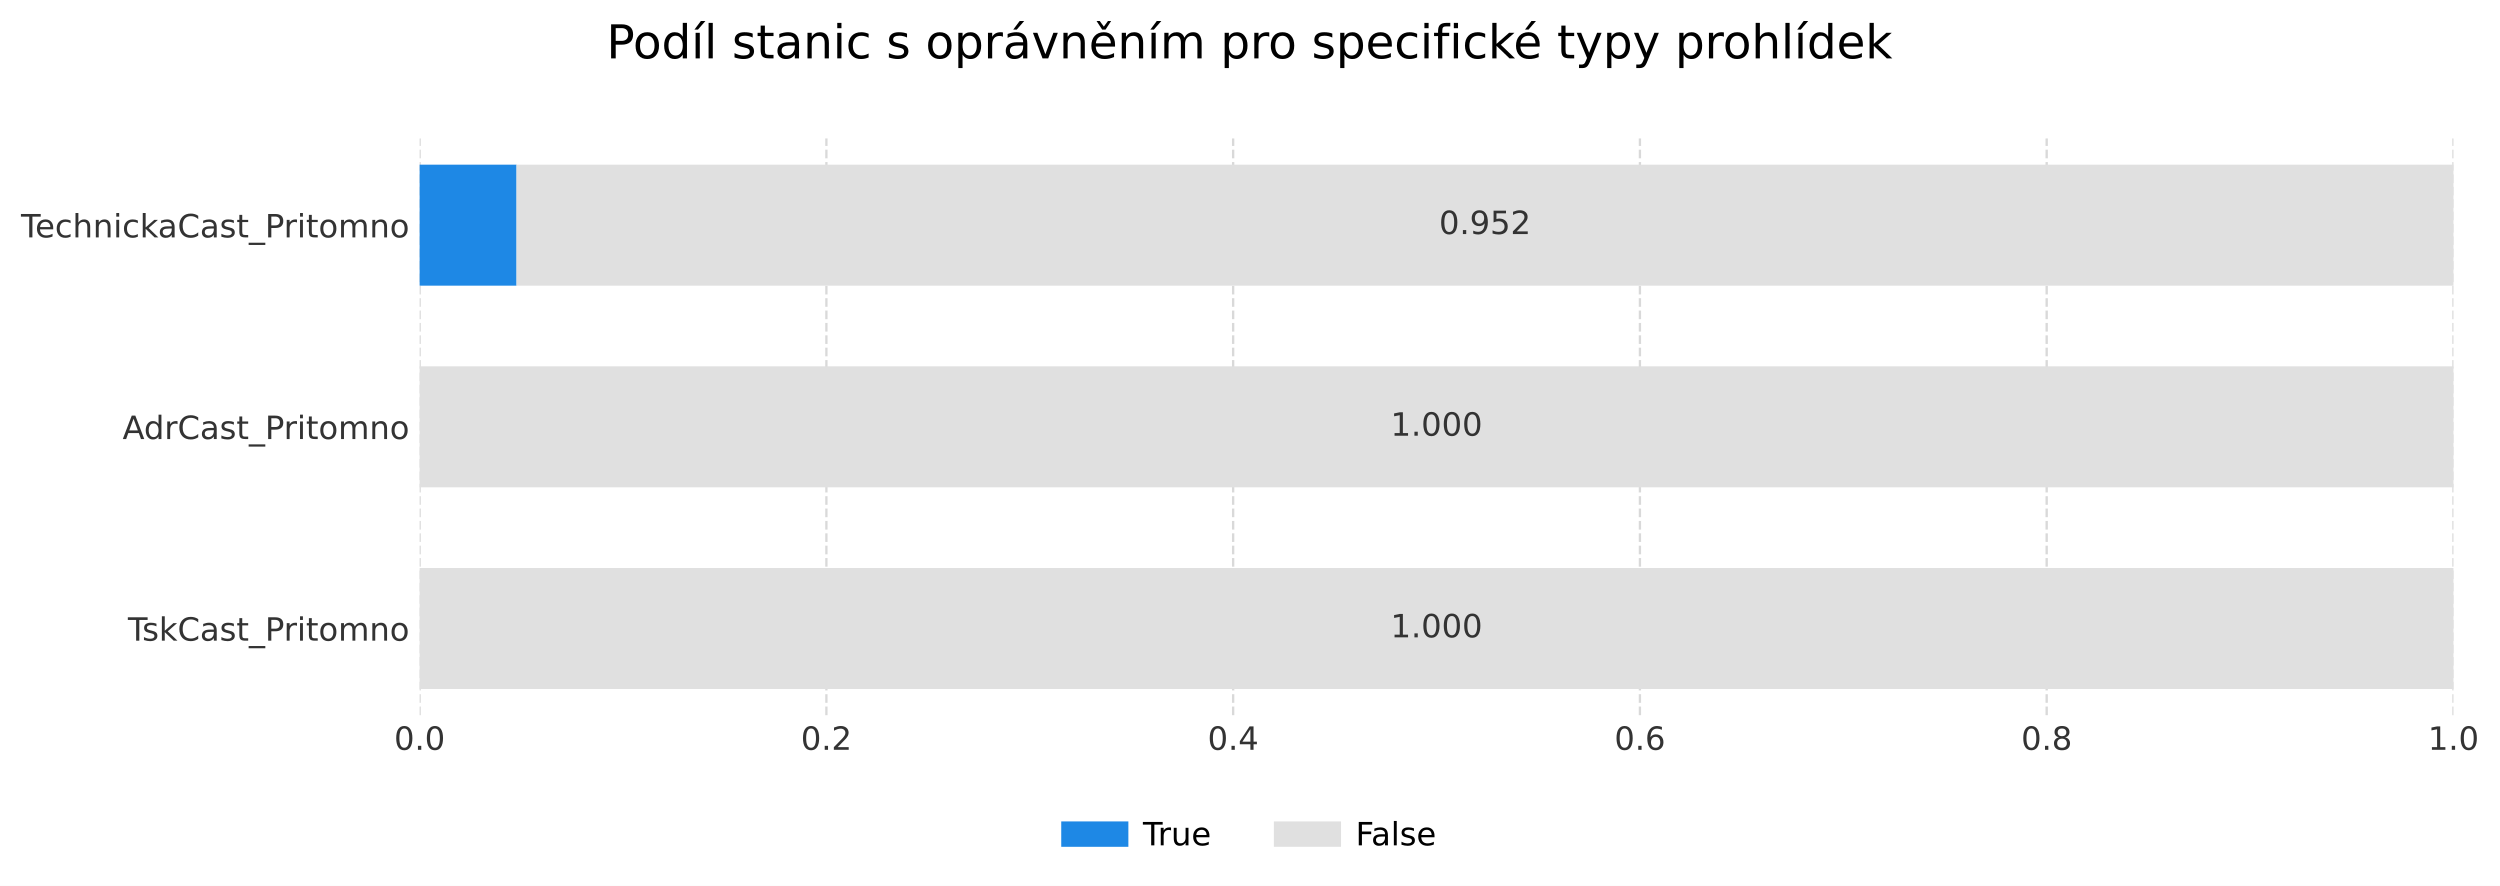
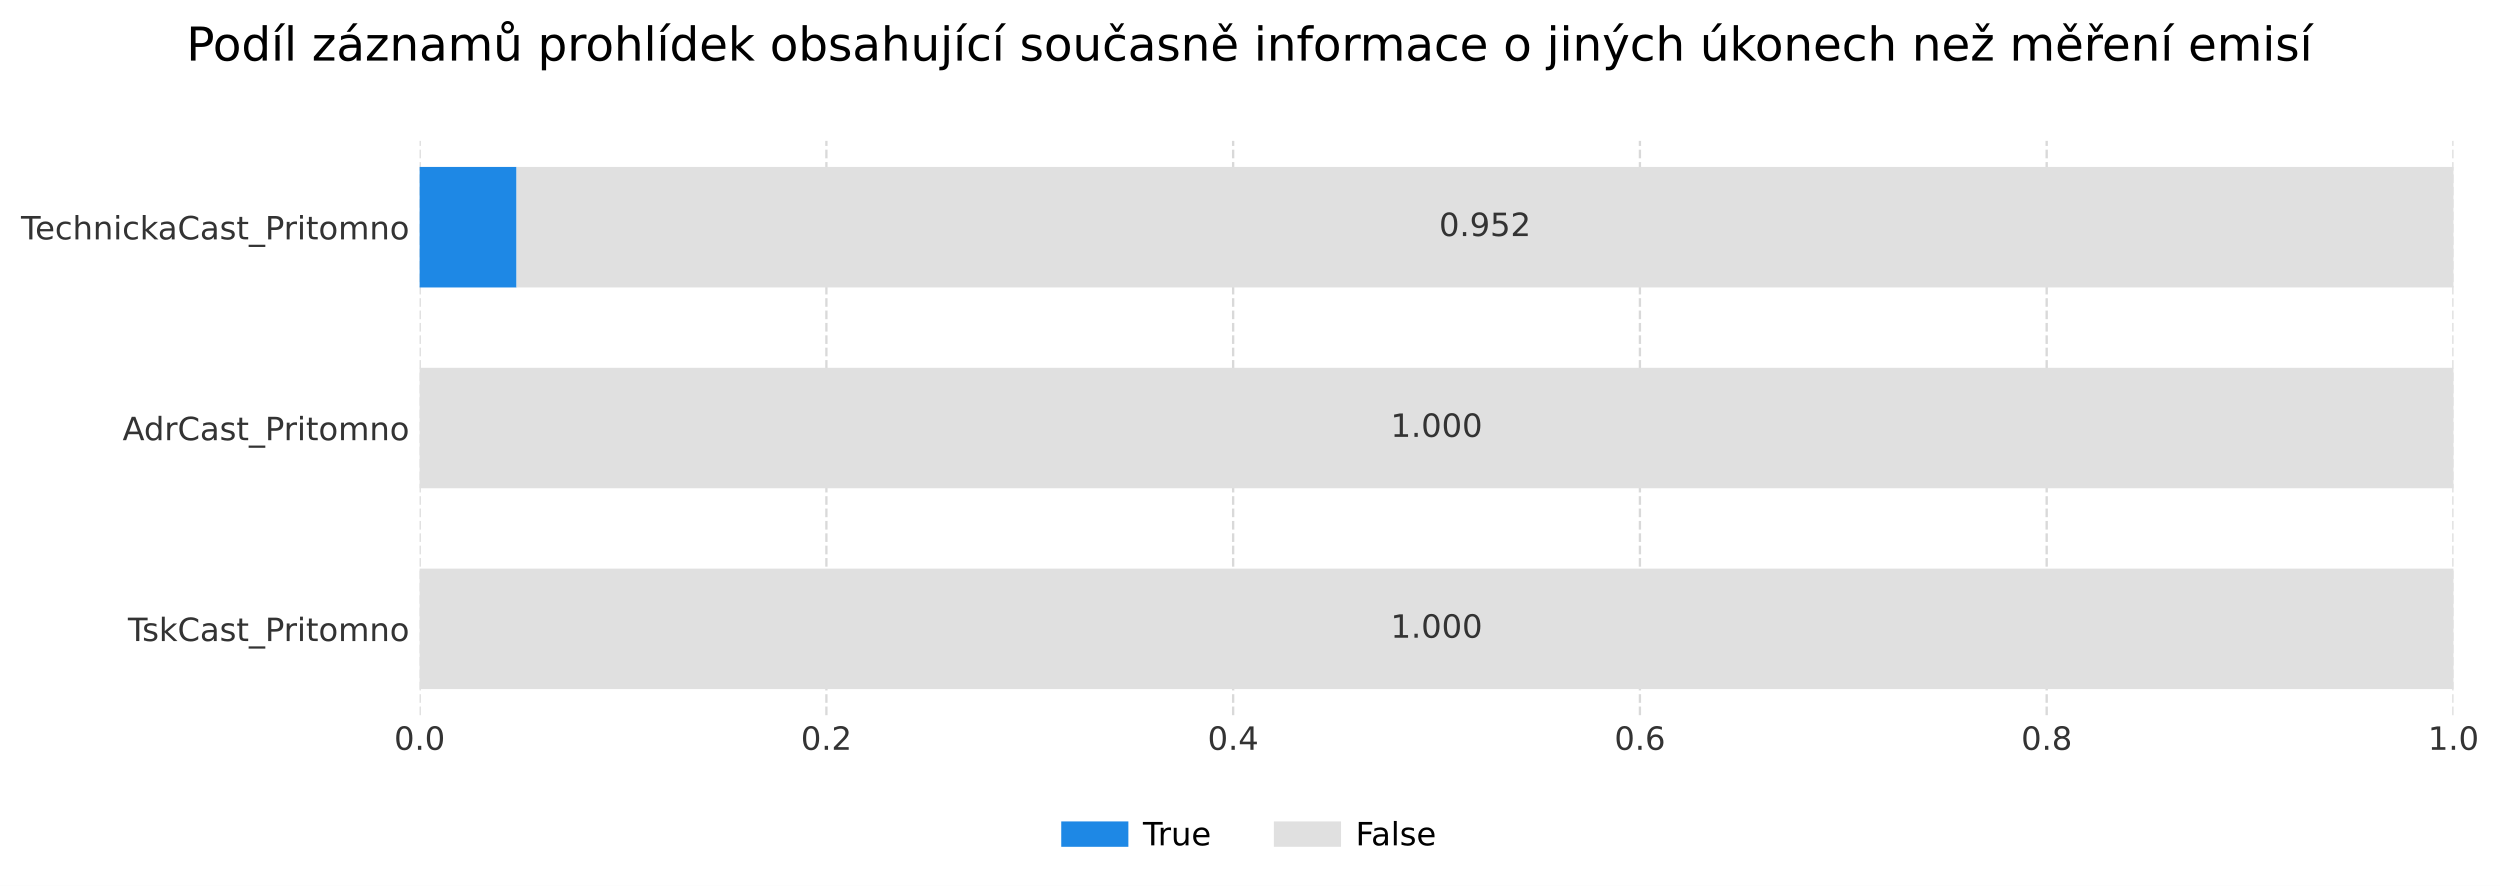
<svg xmlns="http://www.w3.org/2000/svg" xmlns:xlink="http://www.w3.org/1999/xlink" width="856.554pt" height="303.524pt" viewBox="0 0 856.554 303.524" version="1.1">
  <defs>
    <style type="text/css">*{stroke-linejoin: round; stroke-linecap: butt}</style>
  </defs>
  <g id="figure_1">
    <g id="patch_1">
      <path d="M -0 303.524  L 856.554 303.524  L 856.554 0  L -0 0  z " style="fill: #ffffff" />
    </g>
    <g id="axes_1">
      <g id="patch_2">
-         <path d="M 143.773 245.044  L 840.607 245.044  L 840.607 47.448  L 143.773 47.448  z " style="fill: #ffffff" />
+         <path d="M 143.773 245.044  L 840.607 245.044  L 840.607 48.258  L 143.773 48.258  z " style="fill: #ffffff" />
      </g>
      <g id="matplotlib.axis_1">
        <g id="xtick_1">
          <g id="line2d_1">
-             <path d="M 143.773 245.044  L 143.773 47.448  " clip-path="url(#paced096483)" style="fill: none; stroke-dasharray: 2.96,1.28; stroke-dashoffset: 0; stroke: #808080; stroke-opacity: 0.3; stroke-width: 0.8" />
+             <path d="M 143.773 245.044  L 143.773 48.258  " clip-path="url(#p2bc289f441)" style="fill: none; stroke-dasharray: 2.96,1.28; stroke-dashoffset: 0; stroke: #808080; stroke-opacity: 0.3; stroke-width: 0.8" />
          </g>
          <g id="line2d_2" />
          <g id="text_1">
            <g style="fill: #333333" transform="translate(135.0258 256.9023) scale(0.11 -0.11)">
              <defs>
                <path id="DejaVuSans-30" d="M 2034 4250  Q 1547 4250 1301 3770  Q 1056 3291 1056 2328  Q 1056 1369 1301 889  Q 1547 409 2034 409  Q 2525 409 2770 889  Q 3016 1369 3016 2328  Q 3016 3291 2770 3770  Q 2525 4250 2034 4250  z M 2034 4750  Q 2819 4750 3233 4129  Q 3647 3509 3647 2328  Q 3647 1150 3233 529  Q 2819 -91 2034 -91  Q 1250 -91 836 529  Q 422 1150 422 2328  Q 422 3509 836 4129  Q 1250 4750 2034 4750  z " transform="scale(0.015625)" />
                <path id="DejaVuSans-2e" d="M 684 794  L 1344 794  L 1344 0  L 684 0  L 684 794  z " transform="scale(0.015625)" />
              </defs>
              <use xlink:href="#DejaVuSans-30" />
              <use xlink:href="#DejaVuSans-2e" transform="translate(63.62305 0)" />
              <use xlink:href="#DejaVuSans-30" transform="translate(95.41016 0)" />
            </g>
          </g>
        </g>
        <g id="xtick_2">
          <g id="line2d_3">
-             <path d="M 283.139 245.044  L 283.139 47.448  " clip-path="url(#paced096483)" style="fill: none; stroke-dasharray: 2.96,1.28; stroke-dashoffset: 0; stroke: #808080; stroke-opacity: 0.3; stroke-width: 0.8" />
+             <path d="M 283.139 245.044  L 283.139 48.258  " clip-path="url(#p2bc289f441)" style="fill: none; stroke-dasharray: 2.96,1.28; stroke-dashoffset: 0; stroke: #808080; stroke-opacity: 0.3; stroke-width: 0.8" />
          </g>
          <g id="line2d_4" />
          <g id="text_2">
            <g style="fill: #333333" transform="translate(274.3928 256.9023) scale(0.11 -0.11)">
              <defs>
                <path id="DejaVuSans-32" d="M 1228 531  L 3431 531  L 3431 0  L 469 0  L 469 531  Q 828 903 1448 1529  Q 2069 2156 2228 2338  Q 2531 2678 2651 2914  Q 2772 3150 2772 3378  Q 2772 3750 2511 3984  Q 2250 4219 1831 4219  Q 1534 4219 1204 4116  Q 875 4013 500 3803  L 500 4441  Q 881 4594 1212 4672  Q 1544 4750 1819 4750  Q 2544 4750 2975 4387  Q 3406 4025 3406 3419  Q 3406 3131 3298 2873  Q 3191 2616 2906 2266  Q 2828 2175 2409 1742  Q 1991 1309 1228 531  z " transform="scale(0.015625)" />
              </defs>
              <use xlink:href="#DejaVuSans-30" />
              <use xlink:href="#DejaVuSans-2e" transform="translate(63.62305 0)" />
              <use xlink:href="#DejaVuSans-32" transform="translate(95.41016 0)" />
            </g>
          </g>
        </g>
        <g id="xtick_3">
          <g id="line2d_5">
-             <path d="M 422.507 245.044  L 422.507 47.448  " clip-path="url(#paced096483)" style="fill: none; stroke-dasharray: 2.96,1.28; stroke-dashoffset: 0; stroke: #808080; stroke-opacity: 0.3; stroke-width: 0.8" />
+             <path d="M 422.507 245.044  L 422.507 48.258  " clip-path="url(#p2bc289f441)" style="fill: none; stroke-dasharray: 2.96,1.28; stroke-dashoffset: 0; stroke: #808080; stroke-opacity: 0.3; stroke-width: 0.8" />
          </g>
          <g id="line2d_6" />
          <g id="text_3">
            <g style="fill: #333333" transform="translate(413.7598 256.9023) scale(0.11 -0.11)">
              <defs>
                <path id="DejaVuSans-34" d="M 2419 4116  L 825 1625  L 2419 1625  L 2419 4116  z M 2253 4666  L 3047 4666  L 3047 1625  L 3713 1625  L 3713 1100  L 3047 1100  L 3047 0  L 2419 0  L 2419 1100  L 313 1100  L 313 1709  L 2253 4666  z " transform="scale(0.015625)" />
              </defs>
              <use xlink:href="#DejaVuSans-30" />
              <use xlink:href="#DejaVuSans-2e" transform="translate(63.62305 0)" />
              <use xlink:href="#DejaVuSans-34" transform="translate(95.41016 0)" />
            </g>
          </g>
        </g>
        <g id="xtick_4">
          <g id="line2d_7">
-             <path d="M 561.874 245.044  L 561.874 47.448  " clip-path="url(#paced096483)" style="fill: none; stroke-dasharray: 2.96,1.28; stroke-dashoffset: 0; stroke: #808080; stroke-opacity: 0.3; stroke-width: 0.8" />
+             <path d="M 561.874 245.044  L 561.874 48.258  " clip-path="url(#p2bc289f441)" style="fill: none; stroke-dasharray: 2.96,1.28; stroke-dashoffset: 0; stroke: #808080; stroke-opacity: 0.3; stroke-width: 0.8" />
          </g>
          <g id="line2d_8" />
          <g id="text_4">
            <g style="fill: #333333" transform="translate(553.1268 256.9023) scale(0.11 -0.11)">
              <defs>
                <path id="DejaVuSans-36" d="M 2113 2584  Q 1688 2584 1439 2293  Q 1191 2003 1191 1497  Q 1191 994 1439 701  Q 1688 409 2113 409  Q 2538 409 2786 701  Q 3034 994 3034 1497  Q 3034 2003 2786 2293  Q 2538 2584 2113 2584  z M 3366 4563  L 3366 3988  Q 3128 4100 2886 4159  Q 2644 4219 2406 4219  Q 1781 4219 1451 3797  Q 1122 3375 1075 2522  Q 1259 2794 1537 2939  Q 1816 3084 2150 3084  Q 2853 3084 3261 2657  Q 3669 2231 3669 1497  Q 3669 778 3244 343  Q 2819 -91 2113 -91  Q 1303 -91 875 529  Q 447 1150 447 2328  Q 447 3434 972 4092  Q 1497 4750 2381 4750  Q 2619 4750 2861 4703  Q 3103 4656 3366 4563  z " transform="scale(0.015625)" />
              </defs>
              <use xlink:href="#DejaVuSans-30" />
              <use xlink:href="#DejaVuSans-2e" transform="translate(63.62305 0)" />
              <use xlink:href="#DejaVuSans-36" transform="translate(95.41016 0)" />
            </g>
          </g>
        </g>
        <g id="xtick_5">
          <g id="line2d_9">
-             <path d="M 701.24 245.044  L 701.24 47.448  " clip-path="url(#paced096483)" style="fill: none; stroke-dasharray: 2.96,1.28; stroke-dashoffset: 0; stroke: #808080; stroke-opacity: 0.3; stroke-width: 0.8" />
+             <path d="M 701.24 245.044  L 701.24 48.258  " clip-path="url(#p2bc289f441)" style="fill: none; stroke-dasharray: 2.96,1.28; stroke-dashoffset: 0; stroke: #808080; stroke-opacity: 0.3; stroke-width: 0.8" />
          </g>
          <g id="line2d_10" />
          <g id="text_5">
            <g style="fill: #333333" transform="translate(692.4938 256.9023) scale(0.11 -0.11)">
              <defs>
                <path id="DejaVuSans-38" d="M 2034 2216  Q 1584 2216 1326 1975  Q 1069 1734 1069 1313  Q 1069 891 1326 650  Q 1584 409 2034 409  Q 2484 409 2743 651  Q 3003 894 3003 1313  Q 3003 1734 2745 1975  Q 2488 2216 2034 2216  z M 1403 2484  Q 997 2584 770 2862  Q 544 3141 544 3541  Q 544 4100 942 4425  Q 1341 4750 2034 4750  Q 2731 4750 3128 4425  Q 3525 4100 3525 3541  Q 3525 3141 3298 2862  Q 3072 2584 2669 2484  Q 3125 2378 3379 2068  Q 3634 1759 3634 1313  Q 3634 634 3220 271  Q 2806 -91 2034 -91  Q 1263 -91 848 271  Q 434 634 434 1313  Q 434 1759 690 2068  Q 947 2378 1403 2484  z M 1172 3481  Q 1172 3119 1398 2916  Q 1625 2713 2034 2713  Q 2441 2713 2670 2916  Q 2900 3119 2900 3481  Q 2900 3844 2670 4047  Q 2441 4250 2034 4250  Q 1625 4250 1398 4047  Q 1172 3844 1172 3481  z " transform="scale(0.015625)" />
              </defs>
              <use xlink:href="#DejaVuSans-30" />
              <use xlink:href="#DejaVuSans-2e" transform="translate(63.62305 0)" />
              <use xlink:href="#DejaVuSans-38" transform="translate(95.41016 0)" />
            </g>
          </g>
        </g>
        <g id="xtick_6">
          <g id="line2d_11">
-             <path d="M 840.607 245.044  L 840.607 47.448  " clip-path="url(#paced096483)" style="fill: none; stroke-dasharray: 2.96,1.28; stroke-dashoffset: 0; stroke: #808080; stroke-opacity: 0.3; stroke-width: 0.8" />
+             <path d="M 840.607 245.044  L 840.607 48.258  " clip-path="url(#p2bc289f441)" style="fill: none; stroke-dasharray: 2.96,1.28; stroke-dashoffset: 0; stroke: #808080; stroke-opacity: 0.3; stroke-width: 0.8" />
          </g>
          <g id="line2d_12" />
          <g id="text_6">
            <g style="fill: #333333" transform="translate(831.8608 256.9023) scale(0.11 -0.11)">
              <defs>
                <path id="DejaVuSans-31" d="M 794 531  L 1825 531  L 1825 4091  L 703 3866  L 703 4441  L 1819 4666  L 2450 4666  L 2450 531  L 3481 531  L 3481 0  L 794 0  L 794 531  z " transform="scale(0.015625)" />
              </defs>
              <use xlink:href="#DejaVuSans-31" />
              <use xlink:href="#DejaVuSans-2e" transform="translate(63.62305 0)" />
              <use xlink:href="#DejaVuSans-30" transform="translate(95.41016 0)" />
            </g>
          </g>
        </g>
      </g>
      <g id="matplotlib.axis_2">
        <g id="ytick_1">
          <g id="line2d_13" />
          <g id="text_7">
-             <g style="fill: #333333" transform="translate(43.82656 219.5147) scale(0.11 -0.11)">
+             <g style="fill: #333333" transform="translate(43.82656 219.6364) scale(0.11 -0.11)">
              <defs>
                <path id="DejaVuSans-54" d="M -19 4666  L 3928 4666  L 3928 4134  L 2272 4134  L 2272 0  L 1638 0  L 1638 4134  L -19 4134  L -19 4666  z " transform="scale(0.015625)" />
                <path id="DejaVuSans-73" d="M 2834 3397  L 2834 2853  Q 2591 2978 2328 3040  Q 2066 3103 1784 3103  Q 1356 3103 1142 2972  Q 928 2841 928 2578  Q 928 2378 1081 2264  Q 1234 2150 1697 2047  L 1894 2003  Q 2506 1872 2764 1633  Q 3022 1394 3022 966  Q 3022 478 2636 193  Q 2250 -91 1575 -91  Q 1294 -91 989 -36  Q 684 19 347 128  L 347 722  Q 666 556 975 473  Q 1284 391 1588 391  Q 1994 391 2212 530  Q 2431 669 2431 922  Q 2431 1156 2273 1281  Q 2116 1406 1581 1522  L 1381 1569  Q 847 1681 609 1914  Q 372 2147 372 2553  Q 372 3047 722 3315  Q 1072 3584 1716 3584  Q 2034 3584 2315 3537  Q 2597 3491 2834 3397  z " transform="scale(0.015625)" />
                <path id="DejaVuSans-6b" d="M 581 4863  L 1159 4863  L 1159 1991  L 2875 3500  L 3609 3500  L 1753 1863  L 3688 0  L 2938 0  L 1159 1709  L 1159 0  L 581 0  L 581 4863  z " transform="scale(0.015625)" />
                <path id="DejaVuSans-43" d="M 4122 4306  L 4122 3641  Q 3803 3938 3442 4084  Q 3081 4231 2675 4231  Q 1875 4231 1450 3742  Q 1025 3253 1025 2328  Q 1025 1406 1450 917  Q 1875 428 2675 428  Q 3081 428 3442 575  Q 3803 722 4122 1019  L 4122 359  Q 3791 134 3420 21  Q 3050 -91 2638 -91  Q 1578 -91 968 557  Q 359 1206 359 2328  Q 359 3453 968 4101  Q 1578 4750 2638 4750  Q 3056 4750 3426 4639  Q 3797 4528 4122 4306  z " transform="scale(0.015625)" />
                <path id="DejaVuSans-61" d="M 2194 1759  Q 1497 1759 1228 1600  Q 959 1441 959 1056  Q 959 750 1161 570  Q 1363 391 1709 391  Q 2188 391 2477 730  Q 2766 1069 2766 1631  L 2766 1759  L 2194 1759  z M 3341 1997  L 3341 0  L 2766 0  L 2766 531  Q 2569 213 2275 61  Q 1981 -91 1556 -91  Q 1019 -91 701 211  Q 384 513 384 1019  Q 384 1609 779 1909  Q 1175 2209 1959 2209  L 2766 2209  L 2766 2266  Q 2766 2663 2505 2880  Q 2244 3097 1772 3097  Q 1472 3097 1187 3025  Q 903 2953 641 2809  L 641 3341  Q 956 3463 1253 3523  Q 1550 3584 1831 3584  Q 2591 3584 2966 3190  Q 3341 2797 3341 1997  z " transform="scale(0.015625)" />
                <path id="DejaVuSans-74" d="M 1172 4494  L 1172 3500  L 2356 3500  L 2356 3053  L 1172 3053  L 1172 1153  Q 1172 725 1289 603  Q 1406 481 1766 481  L 2356 481  L 2356 0  L 1766 0  Q 1100 0 847 248  Q 594 497 594 1153  L 594 3053  L 172 3053  L 172 3500  L 594 3500  L 594 4494  L 1172 4494  z " transform="scale(0.015625)" />
                <path id="DejaVuSans-5f" d="M 3263 -1063  L 3263 -1509  L -63 -1509  L -63 -1063  L 3263 -1063  z " transform="scale(0.015625)" />
                <path id="DejaVuSans-50" d="M 1259 4147  L 1259 2394  L 2053 2394  Q 2494 2394 2734 2622  Q 2975 2850 2975 3272  Q 2975 3691 2734 3919  Q 2494 4147 2053 4147  L 1259 4147  z M 628 4666  L 2053 4666  Q 2838 4666 3239 4311  Q 3641 3956 3641 3272  Q 3641 2581 3239 2228  Q 2838 1875 2053 1875  L 1259 1875  L 1259 0  L 628 0  L 628 4666  z " transform="scale(0.015625)" />
                <path id="DejaVuSans-72" d="M 2631 2963  Q 2534 3019 2420 3045  Q 2306 3072 2169 3072  Q 1681 3072 1420 2755  Q 1159 2438 1159 1844  L 1159 0  L 581 0  L 581 3500  L 1159 3500  L 1159 2956  Q 1341 3275 1631 3429  Q 1922 3584 2338 3584  Q 2397 3584 2469 3576  Q 2541 3569 2628 3553  L 2631 2963  z " transform="scale(0.015625)" />
                <path id="DejaVuSans-69" d="M 603 3500  L 1178 3500  L 1178 0  L 603 0  L 603 3500  z M 603 4863  L 1178 4863  L 1178 4134  L 603 4134  L 603 4863  z " transform="scale(0.015625)" />
                <path id="DejaVuSans-6f" d="M 1959 3097  Q 1497 3097 1228 2736  Q 959 2375 959 1747  Q 959 1119 1226 758  Q 1494 397 1959 397  Q 2419 397 2687 759  Q 2956 1122 2956 1747  Q 2956 2369 2687 2733  Q 2419 3097 1959 3097  z M 1959 3584  Q 2709 3584 3137 3096  Q 3566 2609 3566 1747  Q 3566 888 3137 398  Q 2709 -91 1959 -91  Q 1206 -91 779 398  Q 353 888 353 1747  Q 353 2609 779 3096  Q 1206 3584 1959 3584  z " transform="scale(0.015625)" />
                <path id="DejaVuSans-6d" d="M 3328 2828  Q 3544 3216 3844 3400  Q 4144 3584 4550 3584  Q 5097 3584 5394 3201  Q 5691 2819 5691 2113  L 5691 0  L 5113 0  L 5113 2094  Q 5113 2597 4934 2840  Q 4756 3084 4391 3084  Q 3944 3084 3684 2787  Q 3425 2491 3425 1978  L 3425 0  L 2847 0  L 2847 2094  Q 2847 2600 2669 2842  Q 2491 3084 2119 3084  Q 1678 3084 1418 2786  Q 1159 2488 1159 1978  L 1159 0  L 581 0  L 581 3500  L 1159 3500  L 1159 2956  Q 1356 3278 1631 3431  Q 1906 3584 2284 3584  Q 2666 3584 2933 3390  Q 3200 3197 3328 2828  z " transform="scale(0.015625)" />
                <path id="DejaVuSans-6e" d="M 3513 2113  L 3513 0  L 2938 0  L 2938 2094  Q 2938 2591 2744 2837  Q 2550 3084 2163 3084  Q 1697 3084 1428 2787  Q 1159 2491 1159 1978  L 1159 0  L 581 0  L 581 3500  L 1159 3500  L 1159 2956  Q 1366 3272 1645 3428  Q 1925 3584 2291 3584  Q 2894 3584 3203 3211  Q 3513 2838 3513 2113  z " transform="scale(0.015625)" />
              </defs>
              <use xlink:href="#DejaVuSans-54" />
              <use xlink:href="#DejaVuSans-73" transform="translate(44.58398 0)" />
              <use xlink:href="#DejaVuSans-6b" transform="translate(96.68359 0)" />
              <use xlink:href="#DejaVuSans-43" transform="translate(154.5938 0)" />
              <use xlink:href="#DejaVuSans-61" transform="translate(224.418 0)" />
              <use xlink:href="#DejaVuSans-73" transform="translate(285.6973 0)" />
              <use xlink:href="#DejaVuSans-74" transform="translate(337.7969 0)" />
              <use xlink:href="#DejaVuSans-5f" transform="translate(377.0059 0)" />
              <use xlink:href="#DejaVuSans-50" transform="translate(427.0059 0)" />
              <use xlink:href="#DejaVuSans-72" transform="translate(485.5586 0)" />
              <use xlink:href="#DejaVuSans-69" transform="translate(526.6719 0)" />
              <use xlink:href="#DejaVuSans-74" transform="translate(554.4551 0)" />
              <use xlink:href="#DejaVuSans-6f" transform="translate(593.6641 0)" />
              <use xlink:href="#DejaVuSans-6d" transform="translate(654.8457 0)" />
              <use xlink:href="#DejaVuSans-6e" transform="translate(752.2578 0)" />
              <use xlink:href="#DejaVuSans-6f" transform="translate(815.6367 0)" />
            </g>
          </g>
        </g>
        <g id="ytick_2">
          <g id="line2d_14" />
          <g id="text_8">
-             <g style="fill: #333333" transform="translate(41.99266 150.4251) scale(0.11 -0.11)">
+             <g style="fill: #333333" transform="translate(41.99266 150.8301) scale(0.11 -0.11)">
              <defs>
                <path id="DejaVuSans-41" d="M 2188 4044  L 1331 1722  L 3047 1722  L 2188 4044  z M 1831 4666  L 2547 4666  L 4325 0  L 3669 0  L 3244 1197  L 1141 1197  L 716 0  L 50 0  L 1831 4666  z " transform="scale(0.015625)" />
                <path id="DejaVuSans-64" d="M 2906 2969  L 2906 4863  L 3481 4863  L 3481 0  L 2906 0  L 2906 525  Q 2725 213 2448 61  Q 2172 -91 1784 -91  Q 1150 -91 751 415  Q 353 922 353 1747  Q 353 2572 751 3078  Q 1150 3584 1784 3584  Q 2172 3584 2448 3432  Q 2725 3281 2906 2969  z M 947 1747  Q 947 1113 1208 752  Q 1469 391 1925 391  Q 2381 391 2643 752  Q 2906 1113 2906 1747  Q 2906 2381 2643 2742  Q 2381 3103 1925 3103  Q 1469 3103 1208 2742  Q 947 2381 947 1747  z " transform="scale(0.015625)" />
              </defs>
              <use xlink:href="#DejaVuSans-41" />
              <use xlink:href="#DejaVuSans-64" transform="translate(66.6582 0)" />
              <use xlink:href="#DejaVuSans-72" transform="translate(130.1348 0)" />
              <use xlink:href="#DejaVuSans-43" transform="translate(171.248 0)" />
              <use xlink:href="#DejaVuSans-61" transform="translate(241.0723 0)" />
              <use xlink:href="#DejaVuSans-73" transform="translate(302.3516 0)" />
              <use xlink:href="#DejaVuSans-74" transform="translate(354.4512 0)" />
              <use xlink:href="#DejaVuSans-5f" transform="translate(393.6602 0)" />
              <use xlink:href="#DejaVuSans-50" transform="translate(443.6602 0)" />
              <use xlink:href="#DejaVuSans-72" transform="translate(502.2129 0)" />
              <use xlink:href="#DejaVuSans-69" transform="translate(543.3262 0)" />
              <use xlink:href="#DejaVuSans-74" transform="translate(571.1094 0)" />
              <use xlink:href="#DejaVuSans-6f" transform="translate(610.3184 0)" />
              <use xlink:href="#DejaVuSans-6d" transform="translate(671.5 0)" />
              <use xlink:href="#DejaVuSans-6e" transform="translate(768.9121 0)" />
              <use xlink:href="#DejaVuSans-6f" transform="translate(832.291 0)" />
            </g>
          </g>
        </g>
        <g id="ytick_3">
          <g id="line2d_15" />
          <g id="text_9">
-             <g style="fill: #333333" transform="translate(7.2 81.33563) scale(0.11 -0.11)">
+             <g style="fill: #333333" transform="translate(7.2 82.02385) scale(0.11 -0.11)">
              <defs>
                <path id="DejaVuSans-65" d="M 3597 1894  L 3597 1613  L 953 1613  Q 991 1019 1311 708  Q 1631 397 2203 397  Q 2534 397 2845 478  Q 3156 559 3463 722  L 3463 178  Q 3153 47 2828 -22  Q 2503 -91 2169 -91  Q 1331 -91 842 396  Q 353 884 353 1716  Q 353 2575 817 3079  Q 1281 3584 2069 3584  Q 2775 3584 3186 3129  Q 3597 2675 3597 1894  z M 3022 2063  Q 3016 2534 2758 2815  Q 2500 3097 2075 3097  Q 1594 3097 1305 2825  Q 1016 2553 972 2059  L 3022 2063  z " transform="scale(0.015625)" />
                <path id="DejaVuSans-63" d="M 3122 3366  L 3122 2828  Q 2878 2963 2633 3030  Q 2388 3097 2138 3097  Q 1578 3097 1268 2742  Q 959 2388 959 1747  Q 959 1106 1268 751  Q 1578 397 2138 397  Q 2388 397 2633 464  Q 2878 531 3122 666  L 3122 134  Q 2881 22 2623 -34  Q 2366 -91 2075 -91  Q 1284 -91 818 406  Q 353 903 353 1747  Q 353 2603 823 3093  Q 1294 3584 2113 3584  Q 2378 3584 2631 3529  Q 2884 3475 3122 3366  z " transform="scale(0.015625)" />
                <path id="DejaVuSans-68" d="M 3513 2113  L 3513 0  L 2938 0  L 2938 2094  Q 2938 2591 2744 2837  Q 2550 3084 2163 3084  Q 1697 3084 1428 2787  Q 1159 2491 1159 1978  L 1159 0  L 581 0  L 581 4863  L 1159 4863  L 1159 2956  Q 1366 3272 1645 3428  Q 1925 3584 2291 3584  Q 2894 3584 3203 3211  Q 3513 2838 3513 2113  z " transform="scale(0.015625)" />
              </defs>
              <use xlink:href="#DejaVuSans-54" />
              <use xlink:href="#DejaVuSans-65" transform="translate(44.08398 0)" />
              <use xlink:href="#DejaVuSans-63" transform="translate(105.6074 0)" />
              <use xlink:href="#DejaVuSans-68" transform="translate(160.5879 0)" />
              <use xlink:href="#DejaVuSans-6e" transform="translate(223.9668 0)" />
              <use xlink:href="#DejaVuSans-69" transform="translate(287.3457 0)" />
              <use xlink:href="#DejaVuSans-63" transform="translate(315.1289 0)" />
              <use xlink:href="#DejaVuSans-6b" transform="translate(370.1094 0)" />
              <use xlink:href="#DejaVuSans-61" transform="translate(426.2695 0)" />
              <use xlink:href="#DejaVuSans-43" transform="translate(487.5488 0)" />
              <use xlink:href="#DejaVuSans-61" transform="translate(557.373 0)" />
              <use xlink:href="#DejaVuSans-73" transform="translate(618.6523 0)" />
              <use xlink:href="#DejaVuSans-74" transform="translate(670.752 0)" />
              <use xlink:href="#DejaVuSans-5f" transform="translate(709.9609 0)" />
              <use xlink:href="#DejaVuSans-50" transform="translate(759.9609 0)" />
              <use xlink:href="#DejaVuSans-72" transform="translate(818.5137 0)" />
              <use xlink:href="#DejaVuSans-69" transform="translate(859.627 0)" />
              <use xlink:href="#DejaVuSans-74" transform="translate(887.4102 0)" />
              <use xlink:href="#DejaVuSans-6f" transform="translate(926.6191 0)" />
              <use xlink:href="#DejaVuSans-6d" transform="translate(987.8008 0)" />
              <use xlink:href="#DejaVuSans-6e" transform="translate(1085.213 0)" />
              <use xlink:href="#DejaVuSans-6f" transform="translate(1148.592 0)" />
            </g>
          </g>
        </g>
      </g>
      <g id="patch_3">
-         <path d="M 143.773 236.062  L 143.773 236.062  L 143.773 194.609  L 143.773 194.609  z " clip-path="url(#paced096483)" style="fill: #1e88e5" />
+         <path d="M 143.773 236.099  L 143.773 236.099  L 143.773 194.815  L 143.773 194.815  z " clip-path="url(#p2bc289f441)" style="fill: #1e88e5" />
      </g>
      <g id="patch_4">
-         <path d="M 143.773 166.973  L 143.773 166.973  L 143.773 125.519  L 143.773 125.519  z " clip-path="url(#paced096483)" style="fill: #1e88e5" />
+         <path d="M 143.773 167.293  L 143.773 167.293  L 143.773 126.009  L 143.773 126.009  z " clip-path="url(#p2bc289f441)" style="fill: #1e88e5" />
      </g>
      <g id="patch_5">
-         <path d="M 143.773 97.883  L 176.98 97.883  L 176.98 56.43  L 143.773 56.43  z " clip-path="url(#paced096483)" style="fill: #1e88e5" />
+         <path d="M 143.773 98.487  L 176.98 98.487  L 176.98 57.203  L 143.773 57.203  z " clip-path="url(#p2bc289f441)" style="fill: #1e88e5" />
      </g>
      <g id="patch_6">
-         <path d="M 143.773 236.062  L 840.607 236.062  L 840.607 194.609  L 143.773 194.609  z " clip-path="url(#paced096483)" style="fill: #e0e0e0" />
+         <path d="M 143.773 236.099  L 840.607 236.099  L 840.607 194.815  L 143.773 194.815  z " clip-path="url(#p2bc289f441)" style="fill: #e0e0e0" />
      </g>
      <g id="patch_7">
-         <path d="M 143.773 166.973  L 840.607 166.973  L 840.607 125.519  L 143.773 125.519  z " clip-path="url(#paced096483)" style="fill: #e0e0e0" />
+         <path d="M 143.773 167.293  L 840.607 167.293  L 840.607 126.009  L 143.773 126.009  z " clip-path="url(#p2bc289f441)" style="fill: #e0e0e0" />
      </g>
      <g id="patch_8">
-         <path d="M 176.98 97.883  L 840.607 97.883  L 840.607 56.43  L 176.98 56.43  z " clip-path="url(#paced096483)" style="fill: #e0e0e0" />
+         <path d="M 176.98 98.487  L 840.607 98.487  L 840.607 57.203  L 176.98 57.203  z " clip-path="url(#p2bc289f441)" style="fill: #e0e0e0" />
      </g>
      <g id="text_10">
-         <g style="fill: #333333" transform="translate(476.4445 218.3708) scale(0.11 -0.11)">
+         <g style="fill: #333333" transform="translate(476.4445 218.4926) scale(0.11 -0.11)">
          <use xlink:href="#DejaVuSans-31" />
          <use xlink:href="#DejaVuSans-2e" transform="translate(63.62305 0)" />
          <use xlink:href="#DejaVuSans-30" transform="translate(95.41016 0)" />
          <use xlink:href="#DejaVuSans-30" transform="translate(159.0332 0)" />
          <use xlink:href="#DejaVuSans-30" transform="translate(222.6562 0)" />
        </g>
      </g>
      <g id="text_11">
-         <g style="fill: #333333" transform="translate(476.4445 149.2813) scale(0.11 -0.11)">
+         <g style="fill: #333333" transform="translate(476.4445 149.6863) scale(0.11 -0.11)">
          <use xlink:href="#DejaVuSans-31" />
          <use xlink:href="#DejaVuSans-2e" transform="translate(63.62305 0)" />
          <use xlink:href="#DejaVuSans-30" transform="translate(95.41016 0)" />
          <use xlink:href="#DejaVuSans-30" transform="translate(159.0332 0)" />
          <use xlink:href="#DejaVuSans-30" transform="translate(222.6562 0)" />
        </g>
      </g>
      <g id="text_12">
-         <g style="fill: #333333" transform="translate(493.0481 80.1918) scale(0.11 -0.11)">
+         <g style="fill: #333333" transform="translate(493.0481 80.88002) scale(0.11 -0.11)">
          <defs>
            <path id="DejaVuSans-39" d="M 703 97  L 703 672  Q 941 559 1184 500  Q 1428 441 1663 441  Q 2288 441 2617 861  Q 2947 1281 2994 2138  Q 2813 1869 2534 1725  Q 2256 1581 1919 1581  Q 1219 1581 811 2004  Q 403 2428 403 3163  Q 403 3881 828 4315  Q 1253 4750 1959 4750  Q 2769 4750 3195 4129  Q 3622 3509 3622 2328  Q 3622 1225 3098 567  Q 2575 -91 1691 -91  Q 1453 -91 1209 -44  Q 966 3 703 97  z M 1959 2075  Q 2384 2075 2632 2365  Q 2881 2656 2881 3163  Q 2881 3666 2632 3958  Q 2384 4250 1959 4250  Q 1534 4250 1286 3958  Q 1038 3666 1038 3163  Q 1038 2656 1286 2365  Q 1534 2075 1959 2075  z " transform="scale(0.015625)" />
            <path id="DejaVuSans-35" d="M 691 4666  L 3169 4666  L 3169 4134  L 1269 4134  L 1269 2991  Q 1406 3038 1543 3061  Q 1681 3084 1819 3084  Q 2600 3084 3056 2656  Q 3513 2228 3513 1497  Q 3513 744 3044 326  Q 2575 -91 1722 -91  Q 1428 -91 1123 -41  Q 819 9 494 109  L 494 744  Q 775 591 1075 516  Q 1375 441 1709 441  Q 2250 441 2565 725  Q 2881 1009 2881 1497  Q 2881 1984 2565 2268  Q 2250 2553 1709 2553  Q 1456 2553 1204 2497  Q 953 2441 691 2322  L 691 4666  z " transform="scale(0.015625)" />
          </defs>
          <use xlink:href="#DejaVuSans-30" />
          <use xlink:href="#DejaVuSans-2e" transform="translate(63.62305 0)" />
          <use xlink:href="#DejaVuSans-39" transform="translate(95.41016 0)" />
          <use xlink:href="#DejaVuSans-35" transform="translate(159.0332 0)" />
          <use xlink:href="#DejaVuSans-32" transform="translate(222.6562 0)" />
        </g>
      </g>
    </g>
    <g id="text_13">
-       <g transform="translate(207.8088 19.9975) scale(0.16 -0.16)">
+       <g transform="translate(63.85375 20.7675) scale(0.16 -0.16)">
        <defs>
          <path id="DejaVuSans-ed" d="M 1322 5119  L 1944 5119  L 926 3944  L 447 3944  L 1322 5119  z M 603 3500  L 1178 3500  L 1178 0  L 603 0  L 603 3500  z M 891 3584  L 891 3584  z " transform="scale(0.015625)" />
          <path id="DejaVuSans-6c" d="M 603 4863  L 1178 4863  L 1178 0  L 603 0  L 603 4863  z " transform="scale(0.015625)" />
          <path id="DejaVuSans-20" transform="scale(0.015625)" />
+           <path id="DejaVuSans-7a" d="M 353 3500  L 3084 3500  L 3084 2975  L 922 459  L 3084 459  L 3084 0  L 275 0  L 275 525  L 2438 3041  L 353 3041  L 353 3500  z " transform="scale(0.015625)" />
+           <path id="DejaVuSans-e1" d="M 2194 1759  Q 1497 1759 1228 1600  Q 959 1441 959 1056  Q 959 750 1161 570  Q 1363 391 1709 391  Q 2188 391 2477 730  Q 2766 1069 2766 1631  L 2766 1759  L 2194 1759  z M 3341 1997  L 3341 0  L 2766 0  L 2766 531  Q 2569 213 2275 61  Q 1981 -91 1556 -91  Q 1019 -91 701 211  Q 384 513 384 1019  Q 384 1609 779 1909  Q 1175 2209 1959 2209  L 2766 2209  L 2766 2266  Q 2766 2663 2505 2880  Q 2244 3097 1772 3097  Q 1472 3097 1187 3025  Q 903 2953 641 2809  L 641 3341  Q 956 3463 1253 3523  Q 1550 3584 1831 3584  Q 2591 3584 2966 3190  Q 3341 2797 3341 1997  z M 2290 5119  L 2912 5119  L 1894 3944  L 1415 3944  L 2290 5119  z " transform="scale(0.015625)" />
+           <path id="DejaVuSans-16f" d="M 544 1381  L 544 3500  L 1119 3500  L 1119 1403  Q 1119 906 1312 657  Q 1506 409 1894 409  Q 2359 409 2629 706  Q 2900 1003 2900 1516  L 2900 3500  L 3475 3500  L 3475 0  L 2900 0  L 2900 538  Q 2691 219 2414 64  Q 2138 -91 1772 -91  Q 1169 -91 856 284  Q 544 659 544 1381  z M 1991 3584  L 1991 3584  z M 2459 4571  Q 2459 4767 2321 4904  Q 2184 5042 1984 5042  Q 1781 5042 1645 4906  Q 1509 4771 1509 4571  Q 1509 4367 1645 4231  Q 1781 4096 1984 4096  Q 2184 4096 2321 4233  Q 2459 4371 2459 4571  z M 2840 4571  Q 2840 4211 2591 3961  Q 2343 3711 1984 3711  Q 1625 3711 1376 3961  Q 1128 4211 1128 4571  Q 1128 4930 1376 5178  Q 1625 5427 1984 5427  Q 2343 5427 2591 5178  Q 2840 4930 2840 4571  z " transform="scale(0.015625)" />
          <path id="DejaVuSans-70" d="M 1159 525  L 1159 -1331  L 581 -1331  L 581 3500  L 1159 3500  L 1159 2969  Q 1341 3281 1617 3432  Q 1894 3584 2278 3584  Q 2916 3584 3314 3078  Q 3713 2572 3713 1747  Q 3713 922 3314 415  Q 2916 -91 2278 -91  Q 1894 -91 1617 61  Q 1341 213 1159 525  z M 3116 1747  Q 3116 2381 2855 2742  Q 2594 3103 2138 3103  Q 1681 3103 1420 2742  Q 1159 2381 1159 1747  Q 1159 1113 1420 752  Q 1681 391 2138 391  Q 2594 391 2855 752  Q 3116 1113 3116 1747  z " transform="scale(0.015625)" />
-           <path id="DejaVuSans-e1" d="M 2194 1759  Q 1497 1759 1228 1600  Q 959 1441 959 1056  Q 959 750 1161 570  Q 1363 391 1709 391  Q 2188 391 2477 730  Q 2766 1069 2766 1631  L 2766 1759  L 2194 1759  z M 3341 1997  L 3341 0  L 2766 0  L 2766 531  Q 2569 213 2275 61  Q 1981 -91 1556 -91  Q 1019 -91 701 211  Q 384 513 384 1019  Q 384 1609 779 1909  Q 1175 2209 1959 2209  L 2766 2209  L 2766 2266  Q 2766 2663 2505 2880  Q 2244 3097 1772 3097  Q 1472 3097 1187 3025  Q 903 2953 641 2809  L 641 3341  Q 956 3463 1253 3523  Q 1550 3584 1831 3584  Q 2591 3584 2966 3190  Q 3341 2797 3341 1997  z M 2290 5119  L 2912 5119  L 1894 3944  L 1415 3944  L 2290 5119  z " transform="scale(0.015625)" />
-           <path id="DejaVuSans-76" d="M 191 3500  L 800 3500  L 1894 563  L 2988 3500  L 3597 3500  L 2284 0  L 1503 0  L 191 3500  z " transform="scale(0.015625)" />
+           <path id="DejaVuSans-62" d="M 3116 1747  Q 3116 2381 2855 2742  Q 2594 3103 2138 3103  Q 1681 3103 1420 2742  Q 1159 2381 1159 1747  Q 1159 1113 1420 752  Q 1681 391 2138 391  Q 2594 391 2855 752  Q 3116 1113 3116 1747  z M 1159 2969  Q 1341 3281 1617 3432  Q 1894 3584 2278 3584  Q 2916 3584 3314 3078  Q 3713 2572 3713 1747  Q 3713 922 3314 415  Q 2916 -91 2278 -91  Q 1894 -91 1617 61  Q 1341 213 1159 525  L 1159 0  L 581 0  L 581 4863  L 1159 4863  L 1159 2969  z " transform="scale(0.015625)" />
+           <path id="DejaVuSans-75" d="M 544 1381  L 544 3500  L 1119 3500  L 1119 1403  Q 1119 906 1312 657  Q 1506 409 1894 409  Q 2359 409 2629 706  Q 2900 1003 2900 1516  L 2900 3500  L 3475 3500  L 3475 0  L 2900 0  L 2900 538  Q 2691 219 2414 64  Q 2138 -91 1772 -91  Q 1169 -91 856 284  Q 544 659 544 1381  z M 1991 3584  L 1991 3584  z " transform="scale(0.015625)" />
+           <path id="DejaVuSans-6a" d="M 603 3500  L 1178 3500  L 1178 -63  Q 1178 -731 923 -1031  Q 669 -1331 103 -1331  L -116 -1331  L -116 -844  L 38 -844  Q 366 -844 484 -692  Q 603 -541 603 -63  L 603 3500  z M 603 4863  L 1178 4863  L 1178 4134  L 603 4134  L 603 4863  z " transform="scale(0.015625)" />
+           <path id="DejaVuSans-10d" d="M 3122 3366  L 3122 2828  Q 2878 2963 2633 3030  Q 2388 3097 2138 3097  Q 1578 3097 1268 2742  Q 959 2388 959 1747  Q 959 1106 1268 751  Q 1578 397 2138 397  Q 2388 397 2633 464  Q 2878 531 3122 666  L 3122 134  Q 2881 22 2623 -34  Q 2366 -91 2075 -91  Q 1284 -91 818 406  Q 353 903 353 1747  Q 353 2603 823 3093  Q 1294 3584 2113 3584  Q 2378 3584 2631 3529  Q 2884 3475 3122 3366  z M 1801 3944  L 1035 5119  L 1470 5119  L 2032 4353  L 2595 5119  L 3029 5119  L 2263 3944  L 1801 3944  z " transform="scale(0.015625)" />
          <path id="DejaVuSans-11b" d="M 3597 1894  L 3597 1613  L 953 1613  Q 991 1019 1311 708  Q 1631 397 2203 397  Q 2534 397 2845 478  Q 3156 559 3463 722  L 3463 178  Q 3153 47 2828 -22  Q 2503 -91 2169 -91  Q 1331 -91 842 396  Q 353 884 353 1716  Q 353 2575 817 3079  Q 1281 3584 2069 3584  Q 2775 3584 3186 3129  Q 3597 2675 3597 1894  z M 3022 2063  Q 3016 2534 2758 2815  Q 2500 3097 2075 3097  Q 1594 3097 1305 2825  Q 1016 2553 972 2059  L 3022 2063  z M 1833 3944  L 1067 5119  L 1502 5119  L 2064 4353  L 2627 5119  L 3061 5119  L 2295 3944  L 1833 3944  z " transform="scale(0.015625)" />
          <path id="DejaVuSans-66" d="M 2375 4863  L 2375 4384  L 1825 4384  Q 1516 4384 1395 4259  Q 1275 4134 1275 3809  L 1275 3500  L 2222 3500  L 2222 3053  L 1275 3053  L 1275 0  L 697 0  L 697 3053  L 147 3053  L 147 3500  L 697 3500  L 697 3744  Q 697 4328 969 4595  Q 1241 4863 1831 4863  L 2375 4863  z " transform="scale(0.015625)" />
-           <path id="DejaVuSans-e9" d="M 3597 1894  L 3597 1613  L 953 1613  Q 991 1019 1311 708  Q 1631 397 2203 397  Q 2534 397 2845 478  Q 3156 559 3463 722  L 3463 178  Q 3153 47 2828 -22  Q 2503 -91 2169 -91  Q 1331 -91 842 396  Q 353 884 353 1716  Q 353 2575 817 3079  Q 1281 3584 2069 3584  Q 2775 3584 3186 3129  Q 3597 2675 3597 1894  z M 3022 2063  Q 3016 2534 2758 2815  Q 2500 3097 2075 3097  Q 1594 3097 1305 2825  Q 1016 2553 972 2059  L 3022 2063  z M 2466 5119  L 3088 5119  L 2070 3944  L 1591 3944  L 2466 5119  z " transform="scale(0.015625)" />
-           <path id="DejaVuSans-79" d="M 2059 -325  Q 1816 -950 1584 -1140  Q 1353 -1331 966 -1331  L 506 -1331  L 506 -850  L 844 -850  Q 1081 -850 1212 -737  Q 1344 -625 1503 -206  L 1606 56  L 191 3500  L 800 3500  L 1894 763  L 2988 3500  L 3597 3500  L 2059 -325  z " transform="scale(0.015625)" />
+           <path id="DejaVuSans-fd" d="M 2059 -325  Q 1816 -950 1584 -1140  Q 1353 -1331 966 -1331  L 506 -1331  L 506 -850  L 844 -850  Q 1081 -850 1212 -737  Q 1344 -625 1503 -206  L 1606 56  L 191 3500  L 800 3500  L 1894 763  L 2988 3500  L 3597 3500  L 2059 -325  z M 2330 5119  L 2952 5119  L 1934 3944  L 1455 3944  L 2330 5119  z " transform="scale(0.015625)" />
+           <path id="DejaVuSans-fa" d="M 544 1381  L 544 3500  L 1119 3500  L 1119 1403  Q 1119 906 1312 657  Q 1506 409 1894 409  Q 2359 409 2629 706  Q 2900 1003 2900 1516  L 2900 3500  L 3475 3500  L 3475 0  L 2900 0  L 2900 538  Q 2691 219 2414 64  Q 2138 -91 1772 -91  Q 1169 -91 856 284  Q 544 659 544 1381  z M 1991 3584  L 1991 3584  z M 2418 5119  L 3040 5119  L 2022 3944  L 1543 3944  L 2418 5119  z " transform="scale(0.015625)" />
+           <path id="DejaVuSans-17e" d="M 353 3500  L 3084 3500  L 3084 2975  L 922 459  L 3084 459  L 3084 0  L 275 0  L 275 525  L 2438 3041  L 353 3041  L 353 3500  z M 1457 3944  L 691 5119  L 1126 5119  L 1688 4353  L 2251 5119  L 2685 5119  L 1919 3944  L 1457 3944  z " transform="scale(0.015625)" />
+           <path id="DejaVuSans-159" d="M 2631 2963  Q 2534 3019 2420 3045  Q 2306 3072 2169 3072  Q 1681 3072 1420 2755  Q 1159 2438 1159 1844  L 1159 0  L 581 0  L 581 3500  L 1159 3500  L 1159 2956  Q 1341 3275 1631 3429  Q 1922 3584 2338 3584  Q 2397 3584 2469 3576  Q 2541 3569 2628 3553  L 2631 2963  z M 1457 3944  L 691 5119  L 1126 5119  L 1688 4353  L 2251 5119  L 2685 5119  L 1919 3944  L 1457 3944  z " transform="scale(0.015625)" />
        </defs>
        <use xlink:href="#DejaVuSans-50" />
        <use xlink:href="#DejaVuSans-6f" transform="translate(56.67773 0)" />
        <use xlink:href="#DejaVuSans-64" transform="translate(117.8594 0)" />
        <use xlink:href="#DejaVuSans-ed" transform="translate(181.3359 0)" />
        <use xlink:href="#DejaVuSans-6c" transform="translate(209.1191 0)" />
        <use xlink:href="#DejaVuSans-20" transform="translate(236.9023 0)" />
-         <use xlink:href="#DejaVuSans-73" transform="translate(268.6895 0)" />
-         <use xlink:href="#DejaVuSans-74" transform="translate(320.7891 0)" />
-         <use xlink:href="#DejaVuSans-61" transform="translate(359.998 0)" />
-         <use xlink:href="#DejaVuSans-6e" transform="translate(421.2773 0)" />
-         <use xlink:href="#DejaVuSans-69" transform="translate(484.6562 0)" />
-         <use xlink:href="#DejaVuSans-63" transform="translate(512.4395 0)" />
-         <use xlink:href="#DejaVuSans-20" transform="translate(567.4199 0)" />
-         <use xlink:href="#DejaVuSans-73" transform="translate(599.207 0)" />
-         <use xlink:href="#DejaVuSans-20" transform="translate(651.3066 0)" />
-         <use xlink:href="#DejaVuSans-6f" transform="translate(683.0938 0)" />
-         <use xlink:href="#DejaVuSans-70" transform="translate(744.2754 0)" />
-         <use xlink:href="#DejaVuSans-72" transform="translate(807.752 0)" />
-         <use xlink:href="#DejaVuSans-e1" transform="translate(848.8652 0)" />
-         <use xlink:href="#DejaVuSans-76" transform="translate(910.1445 0)" />
-         <use xlink:href="#DejaVuSans-6e" transform="translate(969.3242 0)" />
-         <use xlink:href="#DejaVuSans-11b" transform="translate(1032.703 0)" />
-         <use xlink:href="#DejaVuSans-6e" transform="translate(1094.227 0)" />
-         <use xlink:href="#DejaVuSans-ed" transform="translate(1157.605 0)" />
-         <use xlink:href="#DejaVuSans-6d" transform="translate(1185.389 0)" />
-         <use xlink:href="#DejaVuSans-20" transform="translate(1282.801 0)" />
-         <use xlink:href="#DejaVuSans-70" transform="translate(1314.588 0)" />
-         <use xlink:href="#DejaVuSans-72" transform="translate(1378.064 0)" />
-         <use xlink:href="#DejaVuSans-6f" transform="translate(1416.928 0)" />
-         <use xlink:href="#DejaVuSans-20" transform="translate(1478.109 0)" />
-         <use xlink:href="#DejaVuSans-73" transform="translate(1509.896 0)" />
-         <use xlink:href="#DejaVuSans-70" transform="translate(1561.996 0)" />
-         <use xlink:href="#DejaVuSans-65" transform="translate(1625.473 0)" />
-         <use xlink:href="#DejaVuSans-63" transform="translate(1686.996 0)" />
-         <use xlink:href="#DejaVuSans-69" transform="translate(1741.977 0)" />
-         <use xlink:href="#DejaVuSans-66" transform="translate(1769.76 0)" />
-         <use xlink:href="#DejaVuSans-69" transform="translate(1804.965 0)" />
-         <use xlink:href="#DejaVuSans-63" transform="translate(1832.748 0)" />
-         <use xlink:href="#DejaVuSans-6b" transform="translate(1887.729 0)" />
-         <use xlink:href="#DejaVuSans-e9" transform="translate(1942.014 0)" />
-         <use xlink:href="#DejaVuSans-20" transform="translate(2003.537 0)" />
-         <use xlink:href="#DejaVuSans-74" transform="translate(2035.324 0)" />
-         <use xlink:href="#DejaVuSans-79" transform="translate(2074.533 0)" />
-         <use xlink:href="#DejaVuSans-70" transform="translate(2133.713 0)" />
-         <use xlink:href="#DejaVuSans-79" transform="translate(2197.189 0)" />
-         <use xlink:href="#DejaVuSans-20" transform="translate(2256.369 0)" />
-         <use xlink:href="#DejaVuSans-70" transform="translate(2288.156 0)" />
-         <use xlink:href="#DejaVuSans-72" transform="translate(2351.633 0)" />
-         <use xlink:href="#DejaVuSans-6f" transform="translate(2390.496 0)" />
-         <use xlink:href="#DejaVuSans-68" transform="translate(2451.678 0)" />
-         <use xlink:href="#DejaVuSans-6c" transform="translate(2515.057 0)" />
-         <use xlink:href="#DejaVuSans-ed" transform="translate(2542.84 0)" />
-         <use xlink:href="#DejaVuSans-64" transform="translate(2570.623 0)" />
-         <use xlink:href="#DejaVuSans-65" transform="translate(2634.1 0)" />
-         <use xlink:href="#DejaVuSans-6b" transform="translate(2695.623 0)" />
+         <use xlink:href="#DejaVuSans-7a" transform="translate(268.6895 0)" />
+         <use xlink:href="#DejaVuSans-e1" transform="translate(321.1797 0)" />
+         <use xlink:href="#DejaVuSans-7a" transform="translate(382.459 0)" />
+         <use xlink:href="#DejaVuSans-6e" transform="translate(434.9492 0)" />
+         <use xlink:href="#DejaVuSans-61" transform="translate(498.3281 0)" />
+         <use xlink:href="#DejaVuSans-6d" transform="translate(559.6074 0)" />
+         <use xlink:href="#DejaVuSans-16f" transform="translate(657.0195 0)" />
+         <use xlink:href="#DejaVuSans-20" transform="translate(720.3984 0)" />
+         <use xlink:href="#DejaVuSans-70" transform="translate(752.1855 0)" />
+         <use xlink:href="#DejaVuSans-72" transform="translate(815.6621 0)" />
+         <use xlink:href="#DejaVuSans-6f" transform="translate(854.5254 0)" />
+         <use xlink:href="#DejaVuSans-68" transform="translate(915.707 0)" />
+         <use xlink:href="#DejaVuSans-6c" transform="translate(979.0859 0)" />
+         <use xlink:href="#DejaVuSans-ed" transform="translate(1006.869 0)" />
+         <use xlink:href="#DejaVuSans-64" transform="translate(1034.652 0)" />
+         <use xlink:href="#DejaVuSans-65" transform="translate(1098.129 0)" />
+         <use xlink:href="#DejaVuSans-6b" transform="translate(1159.652 0)" />
+         <use xlink:href="#DejaVuSans-20" transform="translate(1217.562 0)" />
+         <use xlink:href="#DejaVuSans-6f" transform="translate(1249.35 0)" />
+         <use xlink:href="#DejaVuSans-62" transform="translate(1310.531 0)" />
+         <use xlink:href="#DejaVuSans-73" transform="translate(1374.008 0)" />
+         <use xlink:href="#DejaVuSans-61" transform="translate(1426.107 0)" />
+         <use xlink:href="#DejaVuSans-68" transform="translate(1487.387 0)" />
+         <use xlink:href="#DejaVuSans-75" transform="translate(1550.766 0)" />
+         <use xlink:href="#DejaVuSans-6a" transform="translate(1614.145 0)" />
+         <use xlink:href="#DejaVuSans-ed" transform="translate(1641.928 0)" />
+         <use xlink:href="#DejaVuSans-63" transform="translate(1669.711 0)" />
+         <use xlink:href="#DejaVuSans-ed" transform="translate(1724.691 0)" />
+         <use xlink:href="#DejaVuSans-20" transform="translate(1752.475 0)" />
+         <use xlink:href="#DejaVuSans-73" transform="translate(1784.262 0)" />
+         <use xlink:href="#DejaVuSans-6f" transform="translate(1836.361 0)" />
+         <use xlink:href="#DejaVuSans-75" transform="translate(1897.543 0)" />
+         <use xlink:href="#DejaVuSans-10d" transform="translate(1960.922 0)" />
+         <use xlink:href="#DejaVuSans-61" transform="translate(2015.902 0)" />
+         <use xlink:href="#DejaVuSans-73" transform="translate(2077.182 0)" />
+         <use xlink:href="#DejaVuSans-6e" transform="translate(2129.281 0)" />
+         <use xlink:href="#DejaVuSans-11b" transform="translate(2192.66 0)" />
+         <use xlink:href="#DejaVuSans-20" transform="translate(2254.184 0)" />
+         <use xlink:href="#DejaVuSans-69" transform="translate(2285.971 0)" />
+         <use xlink:href="#DejaVuSans-6e" transform="translate(2313.754 0)" />
+         <use xlink:href="#DejaVuSans-66" transform="translate(2377.133 0)" />
+         <use xlink:href="#DejaVuSans-6f" transform="translate(2412.338 0)" />
+         <use xlink:href="#DejaVuSans-72" transform="translate(2473.52 0)" />
+         <use xlink:href="#DejaVuSans-6d" transform="translate(2512.883 0)" />
+         <use xlink:href="#DejaVuSans-61" transform="translate(2610.295 0)" />
+         <use xlink:href="#DejaVuSans-63" transform="translate(2671.574 0)" />
+         <use xlink:href="#DejaVuSans-65" transform="translate(2726.555 0)" />
+         <use xlink:href="#DejaVuSans-20" transform="translate(2788.078 0)" />
+         <use xlink:href="#DejaVuSans-6f" transform="translate(2819.865 0)" />
+         <use xlink:href="#DejaVuSans-20" transform="translate(2881.047 0)" />
+         <use xlink:href="#DejaVuSans-6a" transform="translate(2912.834 0)" />
+         <use xlink:href="#DejaVuSans-69" transform="translate(2940.617 0)" />
+         <use xlink:href="#DejaVuSans-6e" transform="translate(2968.4 0)" />
+         <use xlink:href="#DejaVuSans-fd" transform="translate(3031.779 0)" />
+         <use xlink:href="#DejaVuSans-63" transform="translate(3090.959 0)" />
+         <use xlink:href="#DejaVuSans-68" transform="translate(3145.939 0)" />
+         <use xlink:href="#DejaVuSans-20" transform="translate(3209.318 0)" />
+         <use xlink:href="#DejaVuSans-fa" transform="translate(3241.105 0)" />
+         <use xlink:href="#DejaVuSans-6b" transform="translate(3304.484 0)" />
+         <use xlink:href="#DejaVuSans-6f" transform="translate(3358.77 0)" />
+         <use xlink:href="#DejaVuSans-6e" transform="translate(3419.951 0)" />
+         <use xlink:href="#DejaVuSans-65" transform="translate(3483.33 0)" />
+         <use xlink:href="#DejaVuSans-63" transform="translate(3544.854 0)" />
+         <use xlink:href="#DejaVuSans-68" transform="translate(3599.834 0)" />
+         <use xlink:href="#DejaVuSans-20" transform="translate(3663.213 0)" />
+         <use xlink:href="#DejaVuSans-6e" transform="translate(3695 0)" />
+         <use xlink:href="#DejaVuSans-65" transform="translate(3758.379 0)" />
+         <use xlink:href="#DejaVuSans-17e" transform="translate(3819.902 0)" />
+         <use xlink:href="#DejaVuSans-20" transform="translate(3872.393 0)" />
+         <use xlink:href="#DejaVuSans-6d" transform="translate(3904.18 0)" />
+         <use xlink:href="#DejaVuSans-11b" transform="translate(4001.592 0)" />
+         <use xlink:href="#DejaVuSans-159" transform="translate(4063.115 0)" />
+         <use xlink:href="#DejaVuSans-65" transform="translate(4101.979 0)" />
+         <use xlink:href="#DejaVuSans-6e" transform="translate(4163.502 0)" />
+         <use xlink:href="#DejaVuSans-ed" transform="translate(4226.881 0)" />
+         <use xlink:href="#DejaVuSans-20" transform="translate(4254.664 0)" />
+         <use xlink:href="#DejaVuSans-65" transform="translate(4286.451 0)" />
+         <use xlink:href="#DejaVuSans-6d" transform="translate(4347.975 0)" />
+         <use xlink:href="#DejaVuSans-69" transform="translate(4445.387 0)" />
+         <use xlink:href="#DejaVuSans-73" transform="translate(4473.17 0)" />
+         <use xlink:href="#DejaVuSans-ed" transform="translate(4525.27 0)" />
      </g>
    </g>
    <g id="legend_1">
      <g id="patch_9">
        <path d="M 364.104 289.636  L 386.104 289.636  L 386.104 281.936  L 364.104 281.936  z " style="fill: #1e88e5; stroke: #1e88e5; stroke-linejoin: miter" />
      </g>
      <g id="text_14">
        <g transform="translate(391.6043 289.6363) scale(0.11 -0.11)">
-           <defs>
-             <path id="DejaVuSans-75" d="M 544 1381  L 544 3500  L 1119 3500  L 1119 1403  Q 1119 906 1312 657  Q 1506 409 1894 409  Q 2359 409 2629 706  Q 2900 1003 2900 1516  L 2900 3500  L 3475 3500  L 3475 0  L 2900 0  L 2900 538  Q 2691 219 2414 64  Q 2138 -91 1772 -91  Q 1169 -91 856 284  Q 544 659 544 1381  z M 1991 3584  L 1991 3584  z " transform="scale(0.015625)" />
-           </defs>
          <use xlink:href="#DejaVuSans-54" />
          <use xlink:href="#DejaVuSans-72" transform="translate(46.33398 0)" />
          <use xlink:href="#DejaVuSans-75" transform="translate(87.44727 0)" />
          <use xlink:href="#DejaVuSans-65" transform="translate(150.8262 0)" />
        </g>
      </g>
      <g id="patch_10">
        <path d="M 436.962 289.636  L 458.962 289.636  L 458.962 281.936  L 436.962 281.936  z " style="fill: #e0e0e0; stroke: #e0e0e0; stroke-linejoin: miter" />
      </g>
      <g id="text_15">
        <g transform="translate(464.4621 289.6363) scale(0.11 -0.11)">
          <defs>
            <path id="DejaVuSans-46" d="M 628 4666  L 3309 4666  L 3309 4134  L 1259 4134  L 1259 2759  L 3109 2759  L 3109 2228  L 1259 2228  L 1259 0  L 628 0  L 628 4666  z " transform="scale(0.015625)" />
          </defs>
          <use xlink:href="#DejaVuSans-46" />
          <use xlink:href="#DejaVuSans-61" transform="translate(48.39453 0)" />
          <use xlink:href="#DejaVuSans-6c" transform="translate(109.6738 0)" />
          <use xlink:href="#DejaVuSans-73" transform="translate(137.457 0)" />
          <use xlink:href="#DejaVuSans-65" transform="translate(189.5566 0)" />
        </g>
      </g>
    </g>
  </g>
  <defs>
-     <clipPath id="paced096483">
-       <rect x="143.773" y="47.448" width="696.835" height="197.596" />
+     <clipPath id="p2bc289f441">
+       <rect x="143.773" y="48.258" width="696.835" height="196.786" />
    </clipPath>
  </defs>
</svg>
